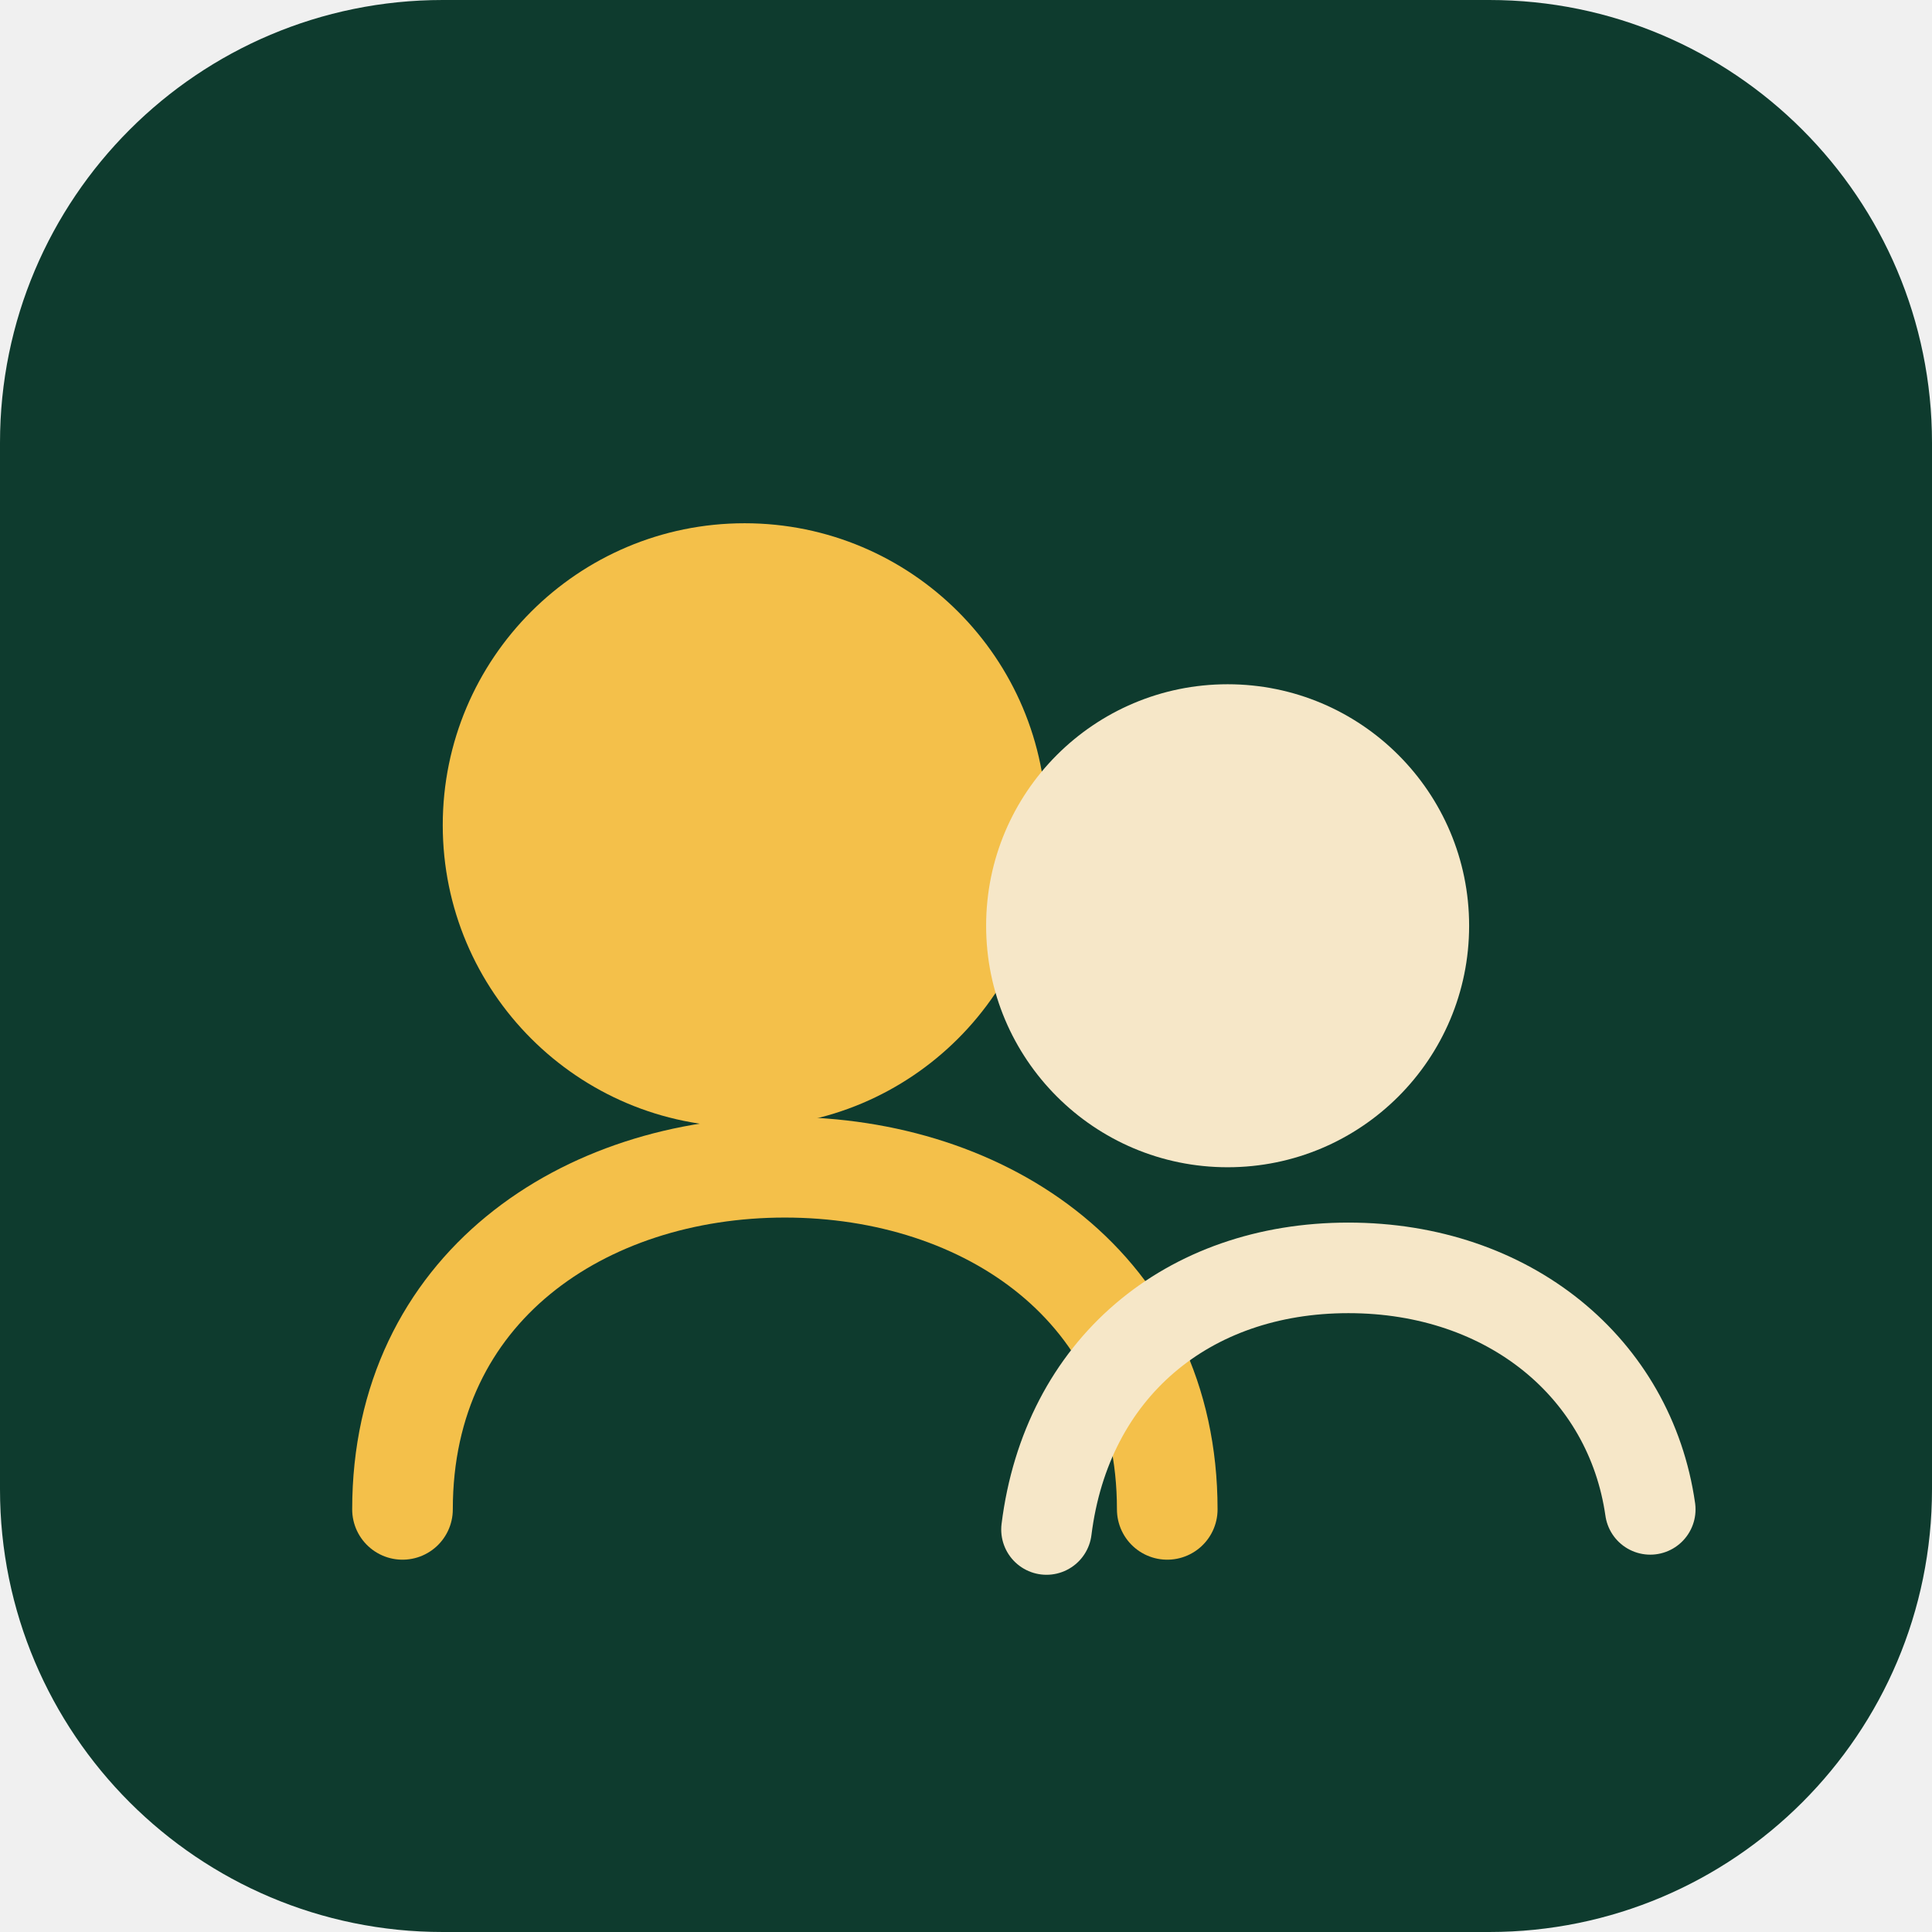
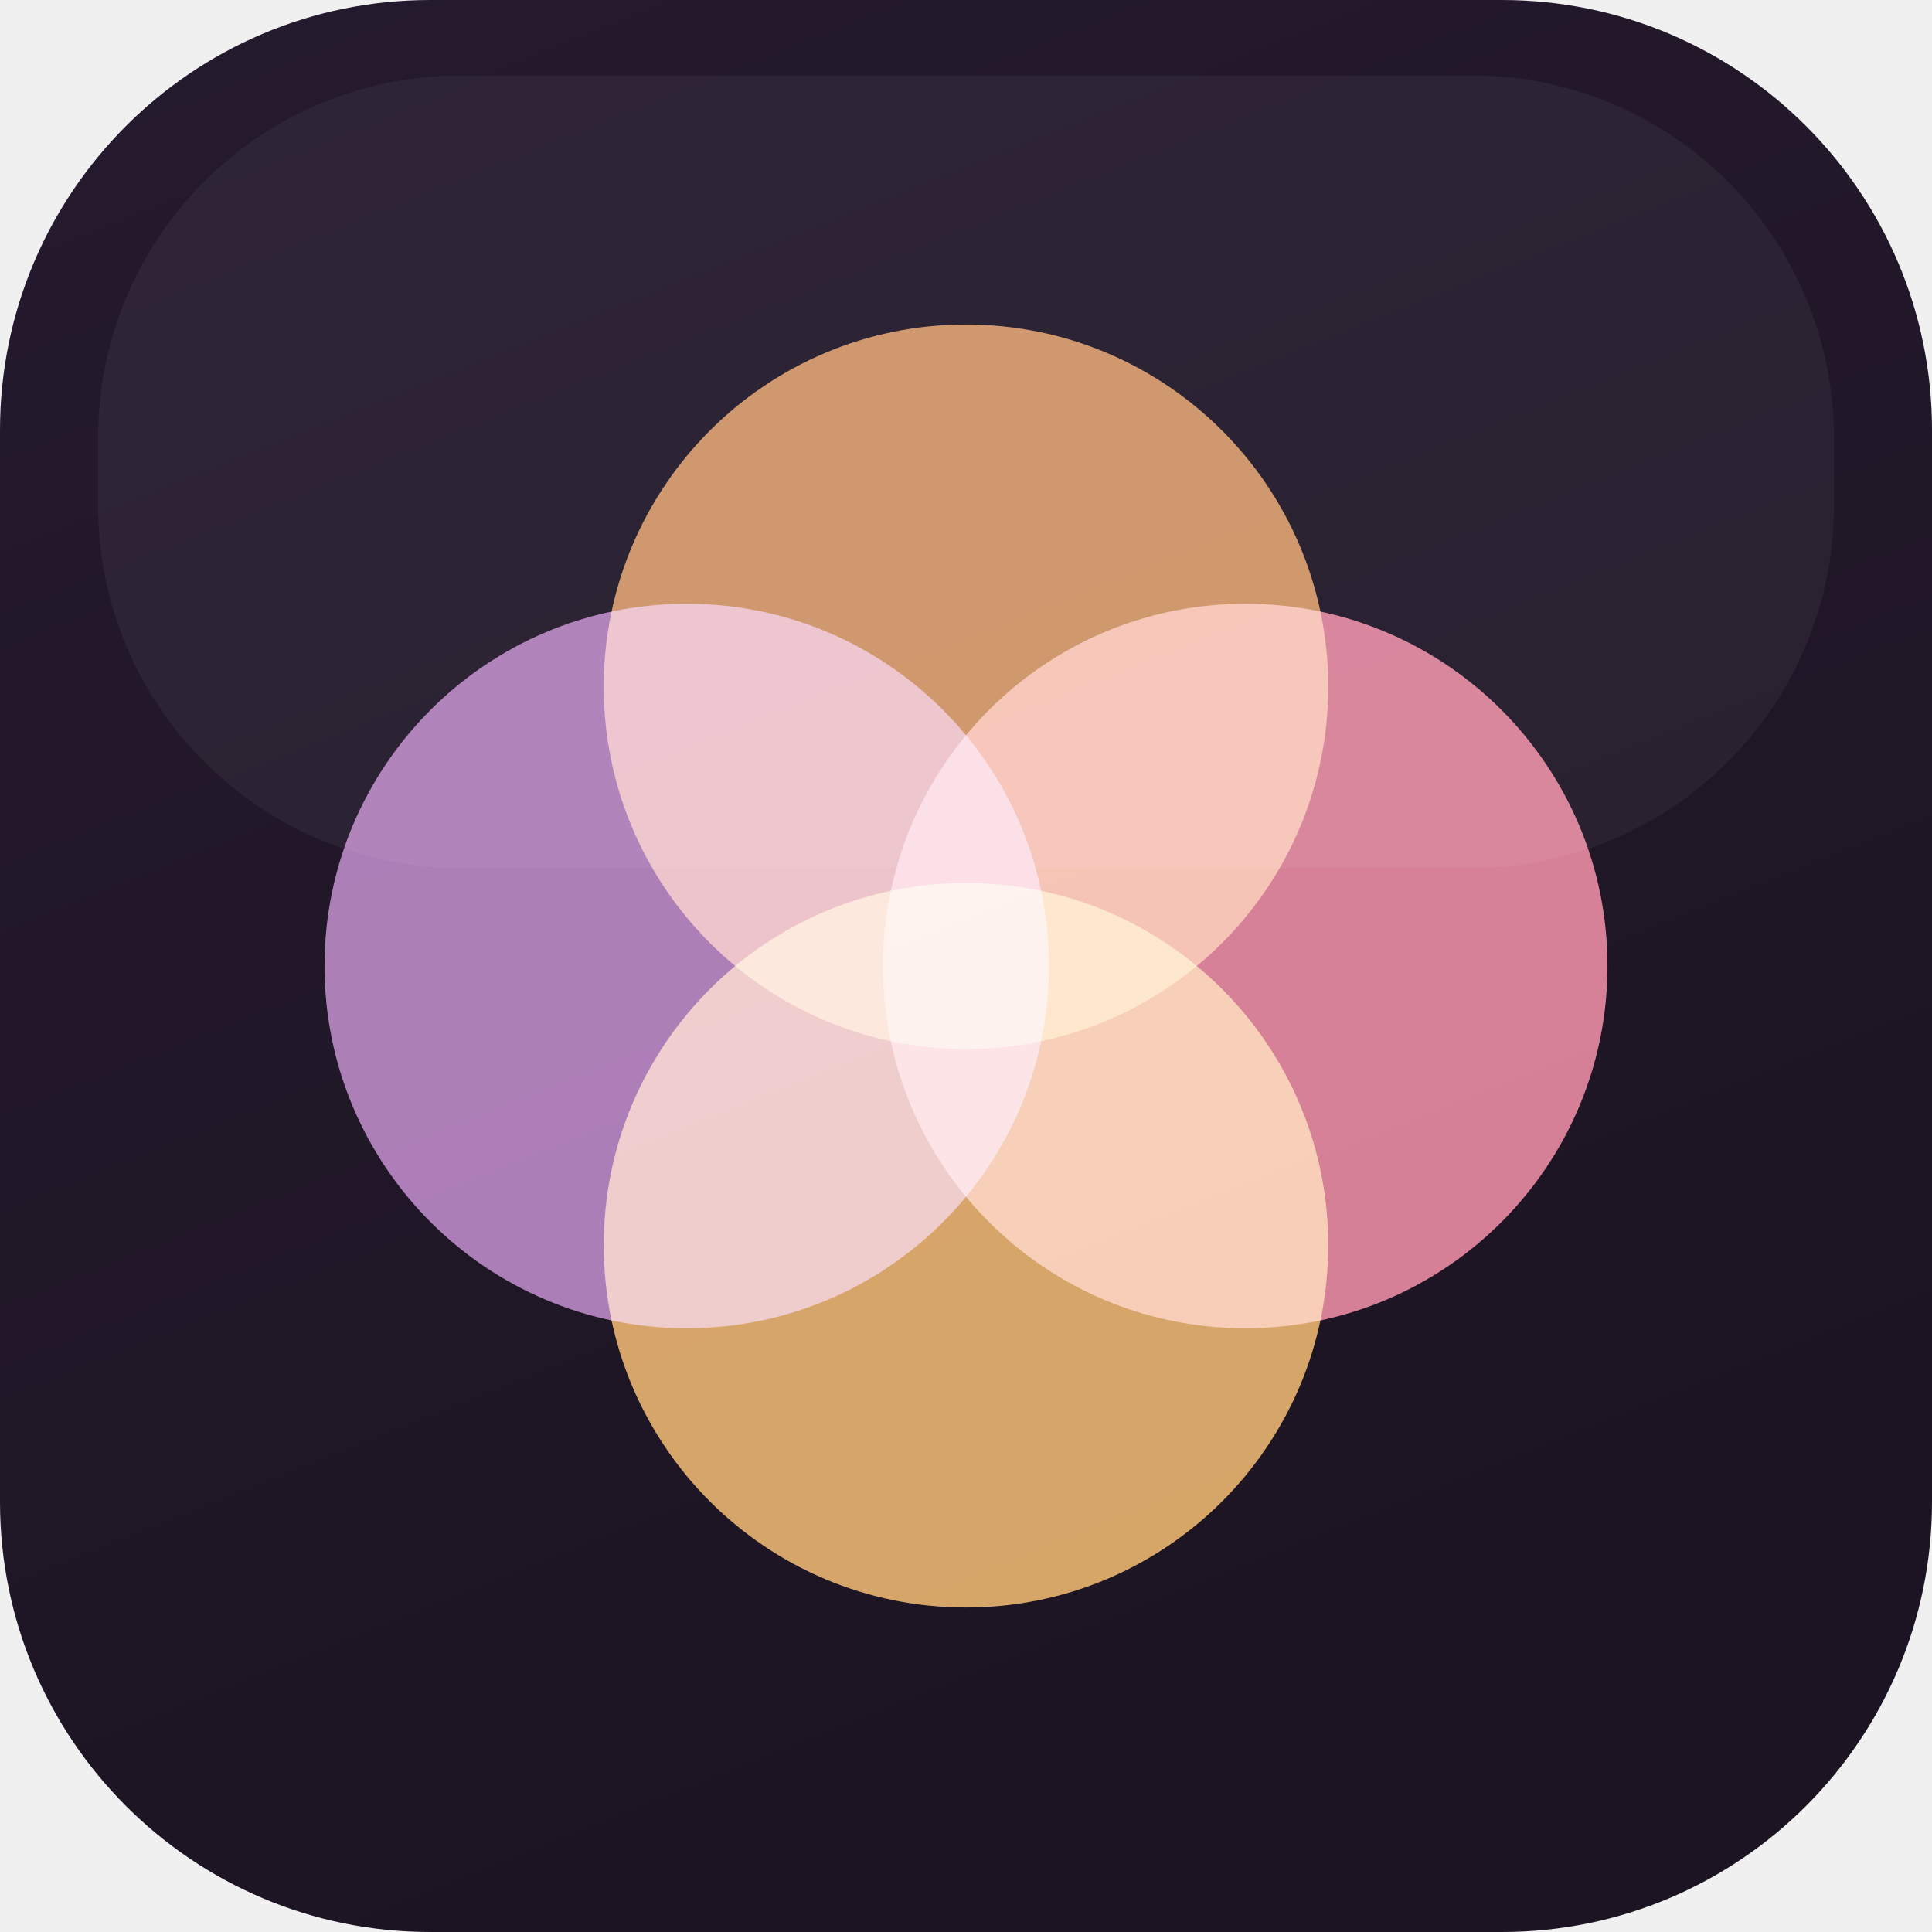
- <svg xmlns="http://www.w3.org/2000/svg" viewBox="0 0 192 192">
-   <rect width="192" height="192" rx="44" fill="#0E3B2E" />
-   <circle cx="74" cy="82" r="30" fill="#F4C04A" />
-   <circle cx="122" cy="92" r="24" fill="#F6E7C8" />
-   <path d="M40 150c0-22 18-34 38-34s38 12 38 34" fill="none" stroke="#F4C04A" stroke-width="10" stroke-linecap="round" />
-   <path d="M104 152c2-16 14-26 30-26s28 10 30 24" fill="none" stroke="#F6E7C8" stroke-width="9" stroke-linecap="round" />
+ <svg xmlns="http://www.w3.org/2000/svg" viewBox="0 0 512 512" width="512" height="512">
+   <defs>
+     <linearGradient id="bg" x1="0" y1="0" x2="0.4" y2="1">
+       <stop offset="0" stop-color="#251A2E" />
+       <stop offset="1" stop-color="#1C1422" />
+     </linearGradient>
+   </defs>
+   <rect width="512" height="512" rx="114" fill="url(#bg)" />
+   <rect x="26" y="20" width="460" height="210" rx="96" fill="#ffffff" opacity="0.05" />
+   <g>
+     <circle cx="256.0" cy="182.0" r="96" fill="#F2A65A" opacity="0.82" style="mix-blend-mode:screen" />
+     <circle cx="330.0" cy="256.0" r="96" fill="#FF8FA3" opacity="0.82" style="mix-blend-mode:screen" />
+     <circle cx="256.0" cy="330.0" r="96" fill="#FFC061" opacity="0.82" style="mix-blend-mode:screen" />
+     <circle cx="182.0" cy="256.0" r="96" fill="#C58BD0" opacity="0.82" style="mix-blend-mode:screen" />
+   </g>
</svg>
